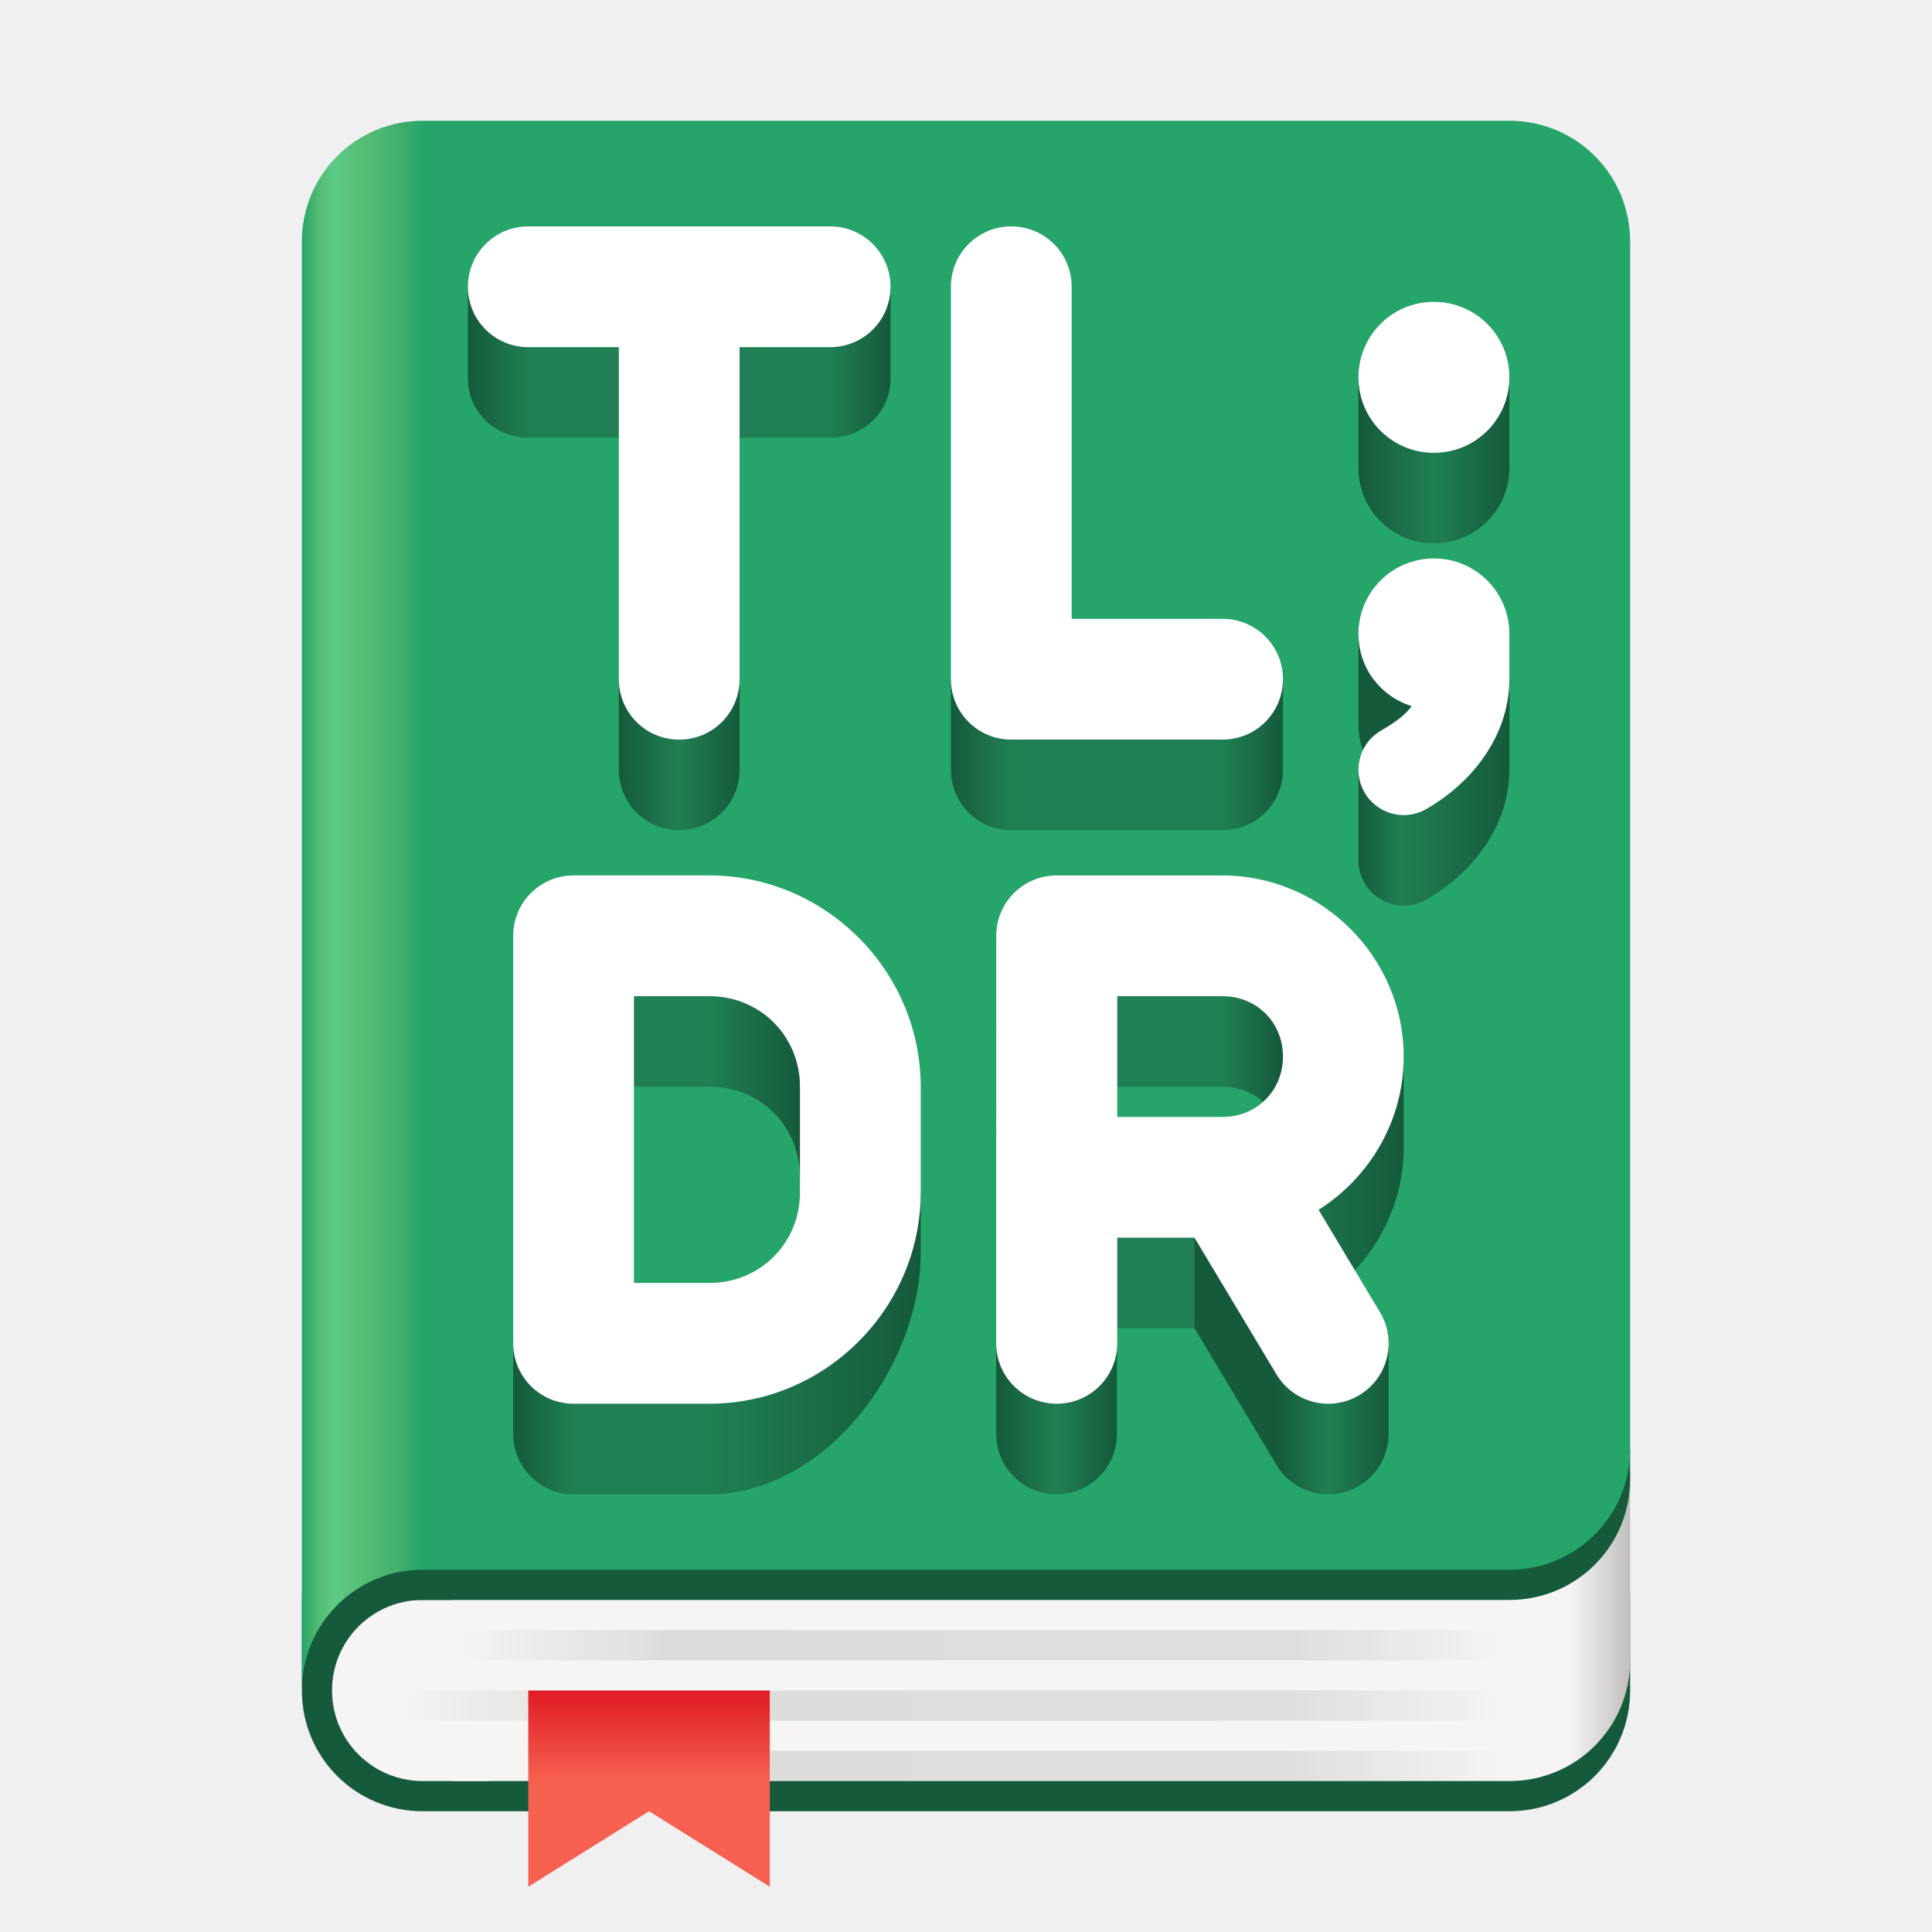
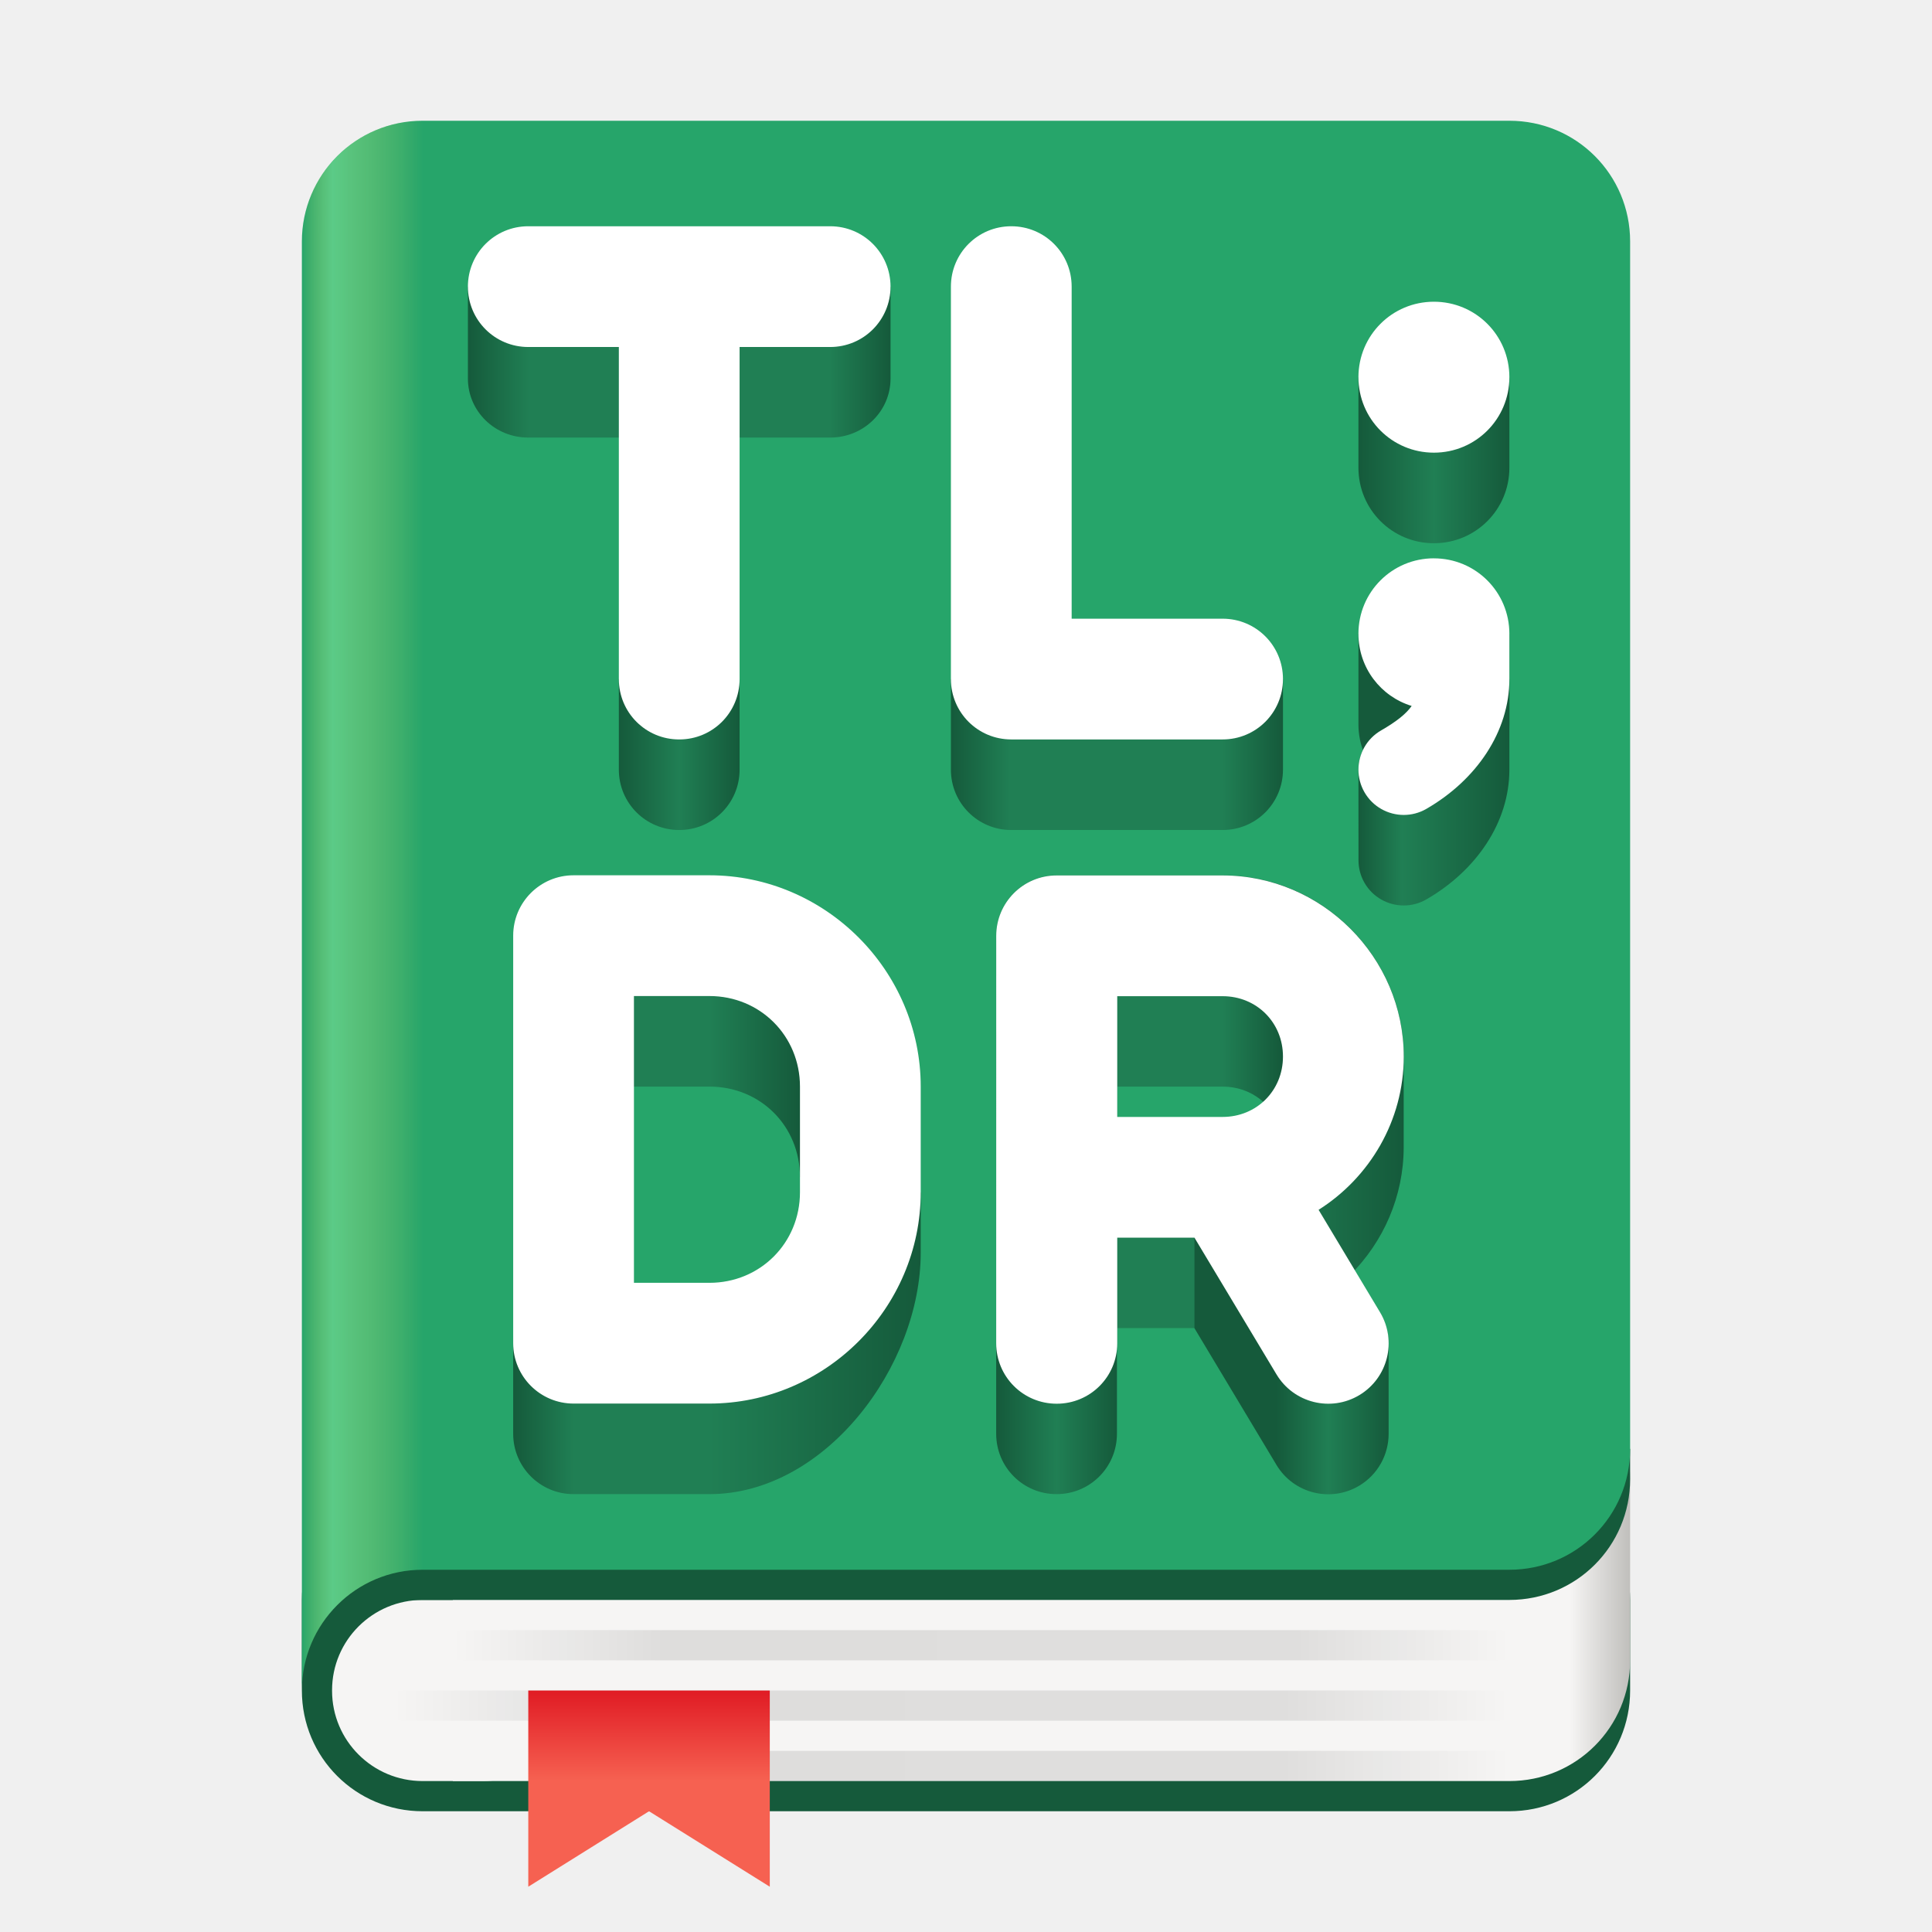
- <svg xmlns="http://www.w3.org/2000/svg" xmlns:xlink="http://www.w3.org/1999/xlink" height="128px" viewBox="0 0 128 128" width="128px">
-   <filter id="a" height="100%" width="100%" x="0%" y="0%">
-     <feColorMatrix color-interpolation-filters="sRGB" values="0 0 0 0 1 0 0 0 0 1 0 0 0 0 1 0 0 0 1 0" />
-   </filter>
-   <linearGradient id="b" gradientUnits="userSpaceOnUse" x1="100" x2="108" y1="111.413" y2="111.413">
-     <stop offset="0" stop-color="#f6f5f4" />
-     <stop offset="0.5" stop-color="#f6f5f4" />
-     <stop offset="1" stop-color="#c0bfbc" />
-   </linearGradient>
-   <mask id="c">
-     <g filter="url(#a)">
-       <rect fill-opacity="0.5" height="153.6" width="153.6" x="-12.8" y="-12.8" />
+ <svg xmlns="http://www.w3.org/2000/svg" xmlns:xlink="http://www.w3.org/1999/xlink" width="128px" height="128px" version="1.1" viewBox="0 0 128 128">
+   <defs>
+     <linearGradient id="U" gradientUnits="userSpaceOnUse">
+       <stop stop-color="#155a3b" offset="0" />
+       <stop stop-color="#207f54" offset=".5" />
+       <stop stop-color="#155a3b" offset="1" />
+     </linearGradient>
+     <linearGradient id="r" x1="416" x2="448" y1="233.65" y2="233.65" gradientTransform="matrix(.25 0 0 .25 -638.91 520.23)" gradientUnits="userSpaceOnUse">
+       <stop stop-color="#f6f5f4" offset="0" />
+       <stop stop-color="#f6f5f4" offset=".5" />
+       <stop stop-color="#c0bfbc" offset="1" />
+     </linearGradient>
+     <linearGradient id="a">
+       <stop stop-opacity="0" offset="0" />
+       <stop offset=".2" />
+       <stop stop-opacity=".95" offset=".8" />
+       <stop stop-opacity="0" offset="1" />
+     </linearGradient>
+     <linearGradient id="q" x1="42" x2="93" y1="273" y2="273" gradientTransform="matrix(1.3725 0 0 1 -662.55 303.23)" gradientUnits="userSpaceOnUse" xlink:href="#a" />
+     <linearGradient id="b" x1="-100.1" x2="-87.938" y1="3523.3" y2="3523.3" gradientTransform="scale(6.0828 .1644)" gradientUnits="userSpaceOnUse">
+       <stop stop-opacity="0" offset="0" />
+       <stop offset=".2" />
+       <stop stop-opacity=".95" offset=".8" />
+       <stop stop-opacity="0" offset="1" />
+     </linearGradient>
+     <linearGradient id="p" x1="42" x2="93" y1="273" y2="273" gradientTransform="matrix(1.451 0 0 1 -669.85 307.23)" gradientUnits="userSpaceOnUse" xlink:href="#a" />
+     <linearGradient id="o" x1="-595.52" x2="-595.52" y1="380.1" y2="374.1" gradientTransform="matrix(.99678 0 0 .99678 1.6976 206.33)" gradientUnits="userSpaceOnUse">
+       <stop stop-color="#f66151" offset="0" />
+       <stop stop-color="#e01b24" offset="1" />
+     </linearGradient>
+     <linearGradient id="m" x1="654.91" x2="742.91" y1="-70.231" y2="-70.231" gradientTransform="translate(-634.91 291.23)" gradientUnits="userSpaceOnUse">
+       <stop stop-color="#f9f06b" stop-opacity="0" offset="0" />
+       <stop stop-color="#8ff0a4" offset=".023" />
+       <stop stop-color="#f9f06b" stop-opacity="0" offset=".091" />
+     </linearGradient>
+     <linearGradient id="n" x1="32" x2="46" y1="223.04" y2="223.04" gradientTransform="translate(0 -1.4551)" gradientUnits="userSpaceOnUse">
+       <stop stop-color="#155a3b" offset="0" />
+       <stop stop-color="#207f54" offset=".145" />
+       <stop stop-color="#207f54" offset=".856" />
+       <stop stop-color="#155a3b" offset="1" />
+     </linearGradient>
+     <linearGradient id="l" x1="71.5" x2="75.5" y1="210.04" y2="210.04" gradientTransform="translate(-34.5,22.5)" gradientUnits="userSpaceOnUse" xlink:href="#U" />
+     <linearGradient id="k" x1="48" x2="59" y1="233" y2="233" gradientTransform="translate(0 -1.4551)" gradientUnits="userSpaceOnUse">
+       <stop stop-color="#155a3b" offset="0" />
+       <stop stop-color="#207f54" offset=".178" />
+       <stop stop-color="#207f54" offset=".818" />
+       <stop stop-color="#155a3b" offset="1" />
+     </linearGradient>
+     <linearGradient id="j" x1="96" x2="101" y1="202.04" y2="202.04" gradientTransform="translate(-34.5,22.5)" gradientUnits="userSpaceOnUse" xlink:href="#U" />
+     <linearGradient id="i" x1="84" x2="88" y1="226" y2="226" gradientTransform="translate(-34.5,22.5)" gradientUnits="userSpaceOnUse" xlink:href="#U" />
+     <linearGradient id="h" x1="96" x2="101" y1="212.05" y2="212.05" gradientTransform="translate(-34.5,22.5)" gradientUnits="userSpaceOnUse">
+       <stop stop-color="#155a3b" offset="0" />
+       <stop stop-color="#207f54" offset=".289" />
+       <stop stop-color="#155a3b" offset="1" />
+     </linearGradient>
+     <linearGradient id="g" x1="33.5" x2="47" y1="253.96" y2="253.96" gradientTransform="translate(0 -1.4551)" gradientUnits="userSpaceOnUse">
+       <stop stop-color="#155a3b" offset="0" />
+       <stop stop-color="#207f54" offset=".148" />
+       <stop stop-color="#207f54" offset=".481" />
+       <stop stop-color="#155a3b" offset="1" />
+     </linearGradient>
+     <linearGradient id="f" x1="33.561" x2="43" y1="249.5" y2="249.5" gradientTransform="translate(0 -1.4551)" gradientUnits="userSpaceOnUse">
+       <stop stop-color="#207f54" offset="0" />
+       <stop stop-color="#207f54" offset=".683" />
+       <stop stop-color="#155a3b" offset="1" />
+     </linearGradient>
+     <linearGradient id="e" x1="49.5" x2="63" y1="248" y2="248" gradientTransform="translate(0 -1.4551)" gradientUnits="userSpaceOnUse">
+       <stop stop-color="#207f54" offset="0" />
+       <stop stop-color="#207f54" offset=".667" />
+       <stop stop-color="#155a3b" offset="1" />
+     </linearGradient>
+     <linearGradient id="d" x1="49.5" x2="58.939" y1="248" y2="248" gradientTransform="translate(0 -1.4551)" gradientUnits="userSpaceOnUse">
+       <stop stop-color="#207f54" offset="0" />
+       <stop stop-color="#207f54" offset=".795" />
+       <stop stop-color="#155a3b" offset="1" />
+     </linearGradient>
+     <linearGradient id="c" x1="93" x2="97" y1="234" y2="234" gradientTransform="translate(-34.5,22.5)" gradientUnits="userSpaceOnUse">
+       <stop stop-color="#155a3b" offset="0" />
+       <stop stop-color="#155a3b" offset=".071" />
+       <stop stop-color="#207f54" offset=".5" />
+       <stop stop-color="#155a3b" offset="1" />
+     </linearGradient>
+   </defs>
+   <g transform="translate(634.91 -467.23)" enable-background="new">
+     <path d="m-606.91 565.23h72c4.432 0 8 3.568 8 8v6c0 4.432-3.568 8-8 8h-72c-4.432 0-8-3.568-8-8v-6c0-4.432 3.568-8 8-8z" enable-background="new" fill="#155a3b" stroke-dashoffset="26.4" stroke-linecap="round" stroke-width="12" />
+     <g>
+       <path d="m-604.91 557.23v28h70c4.432 0 8-3.568 8-8v-12c0-4.432-3.568-8-8-8z" enable-background="new" fill="url(#r)" style="paint-order:normal" />
+       <rect x="-612.91" y="573.23" width="16" height="12" rx="6" ry="5.984" enable-background="new" fill="#f6f5f4" stroke-dashoffset="26.4" stroke-linecap="round" stroke-width="12" />
+       <path d="m-612.91 555.23v18h78c4.432 0 8-3.568 8-8v-2l-8-8z" enable-background="new" fill="#155a3b" style="paint-order:normal" />
+       <path d="m-614.91 483.23v96c0-4.432 3.568-8 8-8h72c4.432 0 8-3.568 8-8v-80c0-4.432-3.568-8-8-8h-72a8 8 135 0 0-8 8z" enable-background="new" fill="#26a56a" stroke-dashoffset="26.4" stroke-linecap="round" stroke-width="12" />
    </g>
-   </mask>
-   <linearGradient id="d" gradientUnits="userSpaceOnUse" x1="28" x2="116" y1="65" y2="65">
-     <stop offset="0" stop-color="#f9f06b" stop-opacity="0" />
-     <stop offset="0.023" stop-color="#8ff0a4" />
-     <stop offset="0.091" stop-color="#f9f06b" stop-opacity="0" />
-   </linearGradient>
-   <clipPath id="e">
-     <rect height="152" width="192" />
-   </clipPath>
-   <mask id="f">
-     <g filter="url(#a)">
-       <rect fill-opacity="0.1" height="153.6" width="153.6" x="-12.8" y="-12.8" />
-     </g>
-   </mask>
-   <linearGradient id="g" gradientUnits="userSpaceOnUse">
-     <stop offset="0" stop-opacity="0" />
-     <stop offset="0.2" />
-     <stop offset="0.8" stop-opacity="0.95" />
-     <stop offset="1" stop-opacity="0" />
-   </linearGradient>
-   <linearGradient id="h" gradientTransform="matrix(1.372549 0 0 1 -19.6471 -148.0001)" x1="42" x2="93" xlink:href="#g" y1="273" y2="273" />
-   <clipPath id="i">
-     <rect height="152" width="192" />
-   </clipPath>
-   <mask id="j">
-     <g filter="url(#a)">
-       <rect fill-opacity="0.1" height="153.6" width="153.6" x="-12.8" y="-12.8" />
-     </g>
-   </mask>
-   <linearGradient id="k" gradientTransform="matrix(6.082763 0 0 0.164399 642.9068 -451.2308)" x1="-100.104" x2="-87.938" xlink:href="#g" y1="3523.323" y2="3523.323" />
-   <clipPath id="l">
-     <rect height="152" width="192" />
-   </clipPath>
-   <mask id="m">
-     <g filter="url(#a)">
-       <rect fill-opacity="0.1" height="153.6" width="153.6" x="-12.8" y="-12.8" />
-     </g>
-   </mask>
-   <linearGradient id="n" gradientTransform="matrix(1.45098 0 0 1 -26.94116 -144.0001)" x1="42" x2="93" xlink:href="#g" y1="273" y2="273" />
-   <clipPath id="o">
-     <rect height="152" width="192" />
-   </clipPath>
-   <linearGradient id="p" gradientUnits="userSpaceOnUse" x1="43" x2="43" y1="117.981" y2="112">
-     <stop offset="0" stop-color="#f66151" />
-     <stop offset="1" stop-color="#e01b24" />
-   </linearGradient>
-   <linearGradient id="q" gradientUnits="userSpaceOnUse" x1="31" x2="59" y1="25.09" y2="25.09">
-     <stop offset="0" stop-color="#155a3b" />
-     <stop offset="0.145" stop-color="#207f54" />
-     <stop offset="0.856" stop-color="#207f54" />
-     <stop offset="1" stop-color="#155a3b" />
-   </linearGradient>
-   <linearGradient id="r" gradientUnits="userSpaceOnUse">
-     <stop offset="0" stop-color="#155a3b" />
-     <stop offset="0.5" stop-color="#207f54" />
-     <stop offset="1" stop-color="#155a3b" />
-   </linearGradient>
-   <linearGradient id="s" x1="41" x2="49" xlink:href="#r" y1="47" y2="47" />
-   <linearGradient id="t" gradientUnits="userSpaceOnUse" x1="63" x2="85" y1="45" y2="45">
-     <stop offset="0" stop-color="#155a3b" />
-     <stop offset="0.178" stop-color="#207f54" />
-     <stop offset="0.818" stop-color="#207f54" />
-     <stop offset="1" stop-color="#155a3b" />
-   </linearGradient>
-   <linearGradient id="u" x1="90" x2="100" xlink:href="#r" y1="31" y2="31" />
-   <linearGradient id="v" x1="66" x2="74" xlink:href="#r" y1="78.91" y2="78.91" />
-   <linearGradient id="w" gradientUnits="userSpaceOnUse" x1="90" x2="100" y1="51.003" y2="51.003">
-     <stop offset="0" stop-color="#155a3b" />
-     <stop offset="0.289" stop-color="#207f54" />
-     <stop offset="1" stop-color="#155a3b" />
-   </linearGradient>
-   <linearGradient id="x" gradientUnits="userSpaceOnUse" x1="34" x2="61" y1="86.91" y2="86.91">
-     <stop offset="0" stop-color="#155a3b" />
-     <stop offset="0.148" stop-color="#207f54" />
-     <stop offset="0.481" stop-color="#207f54" />
-     <stop offset="1" stop-color="#155a3b" />
-   </linearGradient>
-   <linearGradient id="y" gradientUnits="userSpaceOnUse" x1="34.121" x2="53" y1="78" y2="78">
-     <stop offset="0" stop-color="#207f54" />
-     <stop offset="0.683" stop-color="#207f54" />
-     <stop offset="1" stop-color="#155a3b" />
-   </linearGradient>
-   <linearGradient id="z" gradientUnits="userSpaceOnUse" x1="66" x2="93" y1="75" y2="75">
-     <stop offset="0" stop-color="#207f54" />
-     <stop offset="0.667" stop-color="#207f54" />
-     <stop offset="1" stop-color="#155a3b" />
-   </linearGradient>
-   <linearGradient id="A" gradientUnits="userSpaceOnUse" x1="66" x2="84.879" y1="75" y2="75">
-     <stop offset="0" stop-color="#207f54" />
-     <stop offset="0.795" stop-color="#207f54" />
-     <stop offset="1" stop-color="#155a3b" />
-   </linearGradient>
-   <linearGradient id="B" gradientUnits="userSpaceOnUse" x1="84" x2="92" y1="94.906" y2="94.906">
-     <stop offset="0" stop-color="#155a3b" />
-     <stop offset="0.071" stop-color="#155a3b" />
-     <stop offset="0.5" stop-color="#207f54" />
-     <stop offset="1" stop-color="#155a3b" />
-   </linearGradient>
-   <path d="m 28 98 h 72 c 4.434 0 8 3.566 8 8 v 6 c 0 4.434 -3.566 8 -8 8 h -72 c -4.434 0 -8 -3.566 -8 -8 v -6 c 0 -4.434 3.566 -8 8 -8 z m 0 0" fill="#155a3b" />
-   <path d="m 30 90 v 28 h 70 c 4.434 0 8 -3.566 8 -8 v -12 c 0 -4.434 -3.566 -8 -8 -8 z m 0 0" fill="url(#b)" />
-   <path d="m 28 106 h 4 c 3.312 0 6 2.68 6 5.984 v 0.031 c 0 3.305 -2.688 5.984 -6 5.984 h -4 c -3.312 0 -6 -2.68 -6 -5.984 v -0.031 c 0 -3.305 2.688 -5.984 6 -5.984 z m 0 0" fill="#f6f5f4" />
-   <path d="m 22 88 v 18 h 78 c 4.434 0 8 -3.566 8 -8 v -2 l -8 -8 z m 0 0" fill="#155a3b" />
-   <path d="m 20 16 v 96 c 0 -4.434 3.566 -8 8 -8 h 72 c 4.434 0 8 -3.566 8 -8 v -80 c 0 -4.434 -3.566 -8 -8 -8 h -72 c -4.418 0 -8 3.582 -8 8 z m 0 0" fill="#26a56a" />
-   <g mask="url(#c)">
-     <g clip-path="url(#e)" transform="matrix(1 0 0 1 -8 -16)">
-       <path d="m 36 24 v 96 c -4.418 0 -8 3.582 -8 8 v -96 c 0 -4.418 3.582 -8 8 -8 z m 0 0" fill="url(#d)" />
+     <path transform="translate(-634.91 295.23)" d="m28 180v96a8 8 135 0 0-8 8v-96a8 8 135 0 1 8-8z" enable-background="new" fill="url(#m)" opacity=".5" stroke-dashoffset="26.4" stroke-linecap="round" stroke-linejoin="round" stroke-width="12" style="mix-blend-mode:normal" />
+     <g>
+       <g stroke-dashoffset="26.4" stroke-linecap="round" stroke-width="12">
+         <rect x="-604.91" y="575.23" width="70" height="2" enable-background="new" fill="url(#q)" opacity=".1" />
+         <rect x="-608.91" y="579.23" width="74" height="2" enable-background="new" fill="url(#b)" opacity=".1" />
+         <rect x="-594.91" y="583.23" width="60" height="2" enable-background="new" fill="url(#p)" opacity=".1" />
+       </g>
+       <path d="m-599.91 579.23h16v13l-8-5-8 5z" enable-background="new" fill="url(#o)" />
    </g>
  </g>
-   <g mask="url(#f)">
-     <g clip-path="url(#i)" transform="matrix(1 0 0 1 -8 -16)">
-       <path d="m 38 124 h 70 v 2 h -70 z m 0 0" fill="url(#h)" />
-     </g>
+   <g transform="matrix(2 0 0 2 -33 -418.09)" enable-background="new" stroke-linecap="round" stroke-linejoin="round" stroke-width="2">
+     <path d="m32 218.54v3.045c0 1.083 0.892 1.955 2 1.955h10c1.108 0 2-0.872 2-1.955v-3.045z" fill="url(#n)" stop-color="#000000" />
+     <path d="m41 234.54v-3h-4v3c0 1.108 0.892 2 2 2s2-0.892 2-2z" fill="url(#l)" />
+     <path d="m48 231.54v3c0 1.108 0.892 2 2 2h7c1.108 0 2-0.892 2-2v-3z" fill="url(#k)" stop-color="#000000" />
+     <path d="m61.5 221.54v3c0 1.385 1.115 2.5 2.5 2.5s2.5-1.115 2.5-2.5v-3z" fill="url(#j)" />
+     <path d="m51.5 238.54c-1.108 0-2 0.892-2 2v16c0 1.108 0.892 2 2 2s2-0.892 2-2v-16c0-1.108-0.892-2-2-2z" fill="url(#i)" />
+     <path d="m61.5 230.04v3c0 1.385 1.115 2.5 2.5 2.5s2.5-1.115 2.5-2.5v-3z" fill="#155a3b" />
+     <path d="m63.5 231.54c0 0.688-0.193 1.091-1.25 1.701-0.481 0.278-0.75 0.782-0.75 1.3l2e-3 3.002c0 0.256 0.065 0.514 0.199 0.747 0.278 0.481 0.782 0.75 1.3 0.75 0.254 0 0.512-0.065 0.749-0.201 1.659-0.958 2.75-2.555 2.75-4.299v-3z" enable-background="accumulate" fill="url(#h)" stop-color="#000000" />
+     <path d="m43 250.04c0 1.128-0.872 2-2 2h-5.5c-1.105 0-2 0.395-2 1.5v3c0 1.105 0.895 2 2 2h4.5c3.838 0 7-4.24 7-8v-2z" enable-background="accumulate" fill="url(#g)" stop-color="#000000" />
+     <path d="m46.5 247.04v-1c0-3.838-3.162-7-7-7h-3.5c-1.105 0-2 0.895-2 2v2c0 1.105 0.895 2 2 2h4c1.692 0 3 1.308 3 3z" enable-background="accumulate" fill="url(#f)" stop-color="#000000" />
+     <path d="m58.939 245.04c-0.215 0.876-0.985 2-1.94 2h-5.5c-1.105 0-2 0.895-2 2v2c0 1.105 0.895 2 2 2h5.5c3.29 0 6-2.71 6-6v-3z" enable-background="accumulate" fill="url(#e)" stop-color="#000000" />
+     <path d="m51.5 238.04c-1.105 0-2 0.895-2 2v3c0 1.105 0.895 2 2 2h5.5c0.955 0 1.725 0.624 1.94 1.5-0.215 0.876 4.061-2.5 4.061-2.5 0-3.29-2.71-6-6-6z" enable-background="accumulate" fill="url(#d)" stop-color="#000000" />
+     <path d="m56.068 246.55v6.494l2.717 4.529c0.568 0.947 1.797 1.254 2.744 0.686 0.624-0.375 0.971-1.037 0.971-1.717l-3.92e-4 -2.977c0-0.357-0.095-0.713-0.285-1.03l-3.215-5.359z" enable-background="accumulate" fill="url(#c)" stop-color="#000000" />
  </g>
-   <g mask="url(#j)">
-     <g clip-path="url(#l)" transform="matrix(1 0 0 1 -8 -16)">
-       <path d="m 34 128 h 74 v 2 h -74 z m 0 0" fill="url(#k)" />
-     </g>
-   </g>
-   <g mask="url(#m)">
-     <g clip-path="url(#o)" transform="matrix(1 0 0 1 -8 -16)">
-       <path d="m 48 132 h 60 v 2 h -60 z m 0 0" fill="url(#n)" />
-     </g>
-   </g>
-   <path d="m 35 112 h 16 v 13 l -8 -5 l -8 5 z m 0 0" fill="url(#p)" />
-   <path d="m 31 19 v 6.09 c 0 2.168 1.785 3.91 4 3.91 h 20 c 2.215 0 4 -1.742 4 -3.91 v -6.09 z m 0 0" fill="url(#q)" />
-   <path d="m 49 51 v -6 h -8 v 6 c 0 2.215 1.785 4 4 4 s 4 -1.785 4 -4 z m 0 0" fill="url(#s)" />
-   <path d="m 63 45 v 6 c 0 2.215 1.785 4 4 4 h 14 c 2.215 0 4 -1.785 4 -4 v -6 z m 0 0" fill="url(#t)" />
-   <path d="m 90 25 v 6 c 0 2.77 2.23 5 5 5 s 5 -2.23 5 -5 v -6 z m 0 0" fill="url(#u)" />
-   <path d="m 70 59 c -2.215 0 -4 1.785 -4 4 v 32 c 0 2.215 1.785 4 4 4 s 4 -1.785 4 -4 v -32 c 0 -2.215 -1.785 -4 -4 -4 z m 0 0" fill="url(#v)" />
-   <path d="m 90 42 v 6 c 0 2.77 2.23 5 5 5 s 5 -2.23 5 -5 v -6 z m 0 0" fill="#155a3b" />
-   <path d="m 94 45 c 0 1.375 -0.387 2.184 -2.5 3.402 c -0.961 0.555 -1.5 1.562 -1.5 2.602 l 0.004 6.004 c 0 0.512 0.133 1.027 0.398 1.492 c 0.555 0.961 1.562 1.5 2.602 1.5 c 0.508 0 1.023 -0.129 1.496 -0.402 c 3.316 -1.914 5.5 -5.109 5.5 -8.598 v -6 z m 0 0" fill="url(#w)" />
-   <path d="m 53 82 c 0 2.258 -1.742 4 -4 4 h -11 c -2.211 0 -4 0.789 -4 3 v 6 c 0 2.211 1.789 4 4 4 h 9 c 7.676 0 14 -8.48 14 -16 v -4 z m 0 0" fill="url(#x)" />
-   <path d="m 60 76 v -2 c 0 -7.676 -6.324 -14 -14 -14 h -7 c -2.211 0 -4 1.789 -4 4 v 4 c 0 2.211 1.789 4 4 4 h 8 c 3.387 0 6 2.613 6 6 z m 0 0" fill="url(#y)" />
-   <path d="m 84.879 72 c -0.43 1.75 -1.969 4 -3.879 4 h -11 c -2.211 0 -4 1.789 -4 4 v 4 c 0 2.211 1.789 4 4 4 h 11 c 6.578 0 12 -5.422 12 -12 v -6 z m 0 0" fill="url(#z)" />
-   <path d="m 70 58 c -2.211 0 -4 1.789 -4 4 v 6 c 0 2.211 1.789 4 4 4 h 11 c 1.91 0 3.449 1.25 3.879 3 c -0.43 1.75 8.121 -5 8.121 -5 c 0 -6.578 -5.422 -12 -12 -12 z m 0 0" fill="url(#A)" />
-   <path d="m 79.137 75.012 v 12.988 l 5.434 9.059 c 1.137 1.895 3.594 2.508 5.488 1.371 c 1.25 -0.75 1.941 -2.074 1.941 -3.434 v -5.953 c 0 -0.715 -0.191 -1.426 -0.57 -2.059 l -6.43 -10.719 z m 0 0" fill="url(#B)" />
-   <g fill="#ffffff">
-     <path d="m 35 15 c -2.215 0 -4 1.785 -4 4 s 1.785 4 4 4 h 6 v 22 c 0 2.215 1.781 4 3.996 4 h 0.012 c 2.211 0 3.992 -1.785 3.992 -4 v -22 h 6 c 2.215 0 4 -1.785 4 -4 s -1.785 -4 -4 -4 z m 0 0" />
-     <path d="m 67 15 c -2.215 0 -4 1.785 -4 4 v 26 c 0 2.215 1.785 4 4 4 h 14 c 2.215 0 4 -1.785 4 -4 s -1.785 -4 -4 -4 h -10 v -22 c 0 -2.215 -1.785 -4 -4 -4 z m 0 0" />
-     <path d="m 95 20 c 2.77 0 5 2.23 5 5 s -2.23 5 -5 5 s -5 -2.23 -5 -5 s 2.23 -5 5 -5 z m 0 0" />
-     <path d="m 95 37 c -2.77 0 -5 2.23 -5 5 c 0 2.258 1.48 4.156 3.527 4.781 c -0.363 0.52 -0.984 1.02 -2.027 1.621 c -0.961 0.555 -1.5 1.562 -1.5 2.602 c 0 0.508 0.129 1.023 0.402 1.496 c 0.555 0.961 1.566 1.5 2.602 1.5 c 0.508 0 1.023 -0.129 1.496 -0.402 c 3.316 -1.914 5.5 -5.109 5.5 -8.598 v -3 c 0 -2.77 -2.23 -5 -5 -5 z m 0 0" />
-     <path d="m 38 58 c -2.211 0 -4 1.789 -4 4 v 27 c 0 2.211 1.789 4 4 4 h 9 c 7.684 0 14 -6.316 14 -14 v -7 c 0 -7.684 -6.316 -14 -14 -14 z m 4 8 h 5 c 3.359 0 6 2.641 6 6 v 7 c 0 3.359 -2.641 6 -6 6 h -5 z m 0 0" />
-     <path d="m 66 88.992 c 0 2.219 1.789 4.008 4.012 4.008 c 2.219 0 4.008 -1.789 4.008 -4.008 v -6.992 h 5.117 l 5.434 9.059 c 1.137 1.895 3.594 2.508 5.488 1.371 c 1.895 -1.137 2.508 -3.594 1.371 -5.488 l -4.07 -6.789 c 3.375 -2.133 5.641 -5.898 5.641 -10.152 c 0 -6.578 -5.422 -12 -12 -12 h -11 c -2.211 0 -4 1.789 -4 4.004 z m 8.02 -22.992 h 6.98 c 2.258 0 4 1.742 4 4 s -1.742 4 -4 4 h -6.98 z m 0 0" />
+   <g transform="matrix(2 0 0 2 -33 -422.09)" fill="#fff" stroke-linecap="round" stroke-linejoin="round">
+     <path d="m34 218.54c-1.108 0-2 0.892-2 2s0.892 2 2 2h3v11c0 1.108 0.891 2 1.997 2h0.006c1.106 0 1.997-0.892 1.997-2v-11h3c1.108 0 2-0.892 2-2s-0.892-2-2-2z" stroke-width="2" />
+     <path d="m50 218.54c-1.108 0-2 0.892-2 2v13c0 1.108 0.892 2 2 2h7c1.108 0 2-0.892 2-2s-0.892-2-2-2h-5v-11c0-1.108-0.892-2-2-2z" stroke-width="2" />
+     <path d="m64 221.04c1.385 0 2.5 1.115 2.5 2.5s-1.115 2.5-2.5 2.5-2.5-1.115-2.5-2.5 1.115-2.5 2.5-2.5z" stroke-width="2.5" />
+     <path d="m64 229.54c-1.385 0-2.5 1.115-2.5 2.5 0 1.129 0.74 2.078 1.764 2.391-0.182 0.259-0.493 0.51-1.014 0.811-0.481 0.278-0.75 0.781-0.75 1.3 0 0.254 0.065 0.513 0.201 0.749 0.278 0.481 0.782 0.75 1.301 0.75 0.254 0 0.512-0.065 0.748-0.201 1.659-0.958 2.75-2.555 2.75-4.299v-1.5c0-1.385-1.115-2.5-2.5-2.5z" stroke-width="2.5" />
+     <path d="m35.5 240.04a2 2 0 0 0-2 2v13.5a2 2 0 0 0 2 2h4.5c3.842 0 7-3.158 7-7v-3.5c0-3.842-3.158-7-7-7zm2 4h2.5c1.681 0 3 1.319 3 3v3.5c0 1.681-1.319 3-3 3h-2.5z" stroke-width="2" />
+     <path d="m49.5 255.54c0 1.111 0.894 2.005 2.005 2.005s2.005-0.894 2.005-2.005v-3.495h2.558l2.718 4.529c0.568 0.947 1.797 1.254 2.744 0.686 0.947-0.568 1.254-1.797 0.686-2.744l-2.036-3.394c1.689-1.067 2.821-2.951 2.821-5.077 0-3.29-2.71-6-6-6h-5.5c-1.105 0-2 0.895-2 2.002zm4.01-11.495h3.49c1.128 0 2 0.872 2 2s-0.872 2-2 2h-3.49z" stroke-width="2" />
  </g>
</svg>
